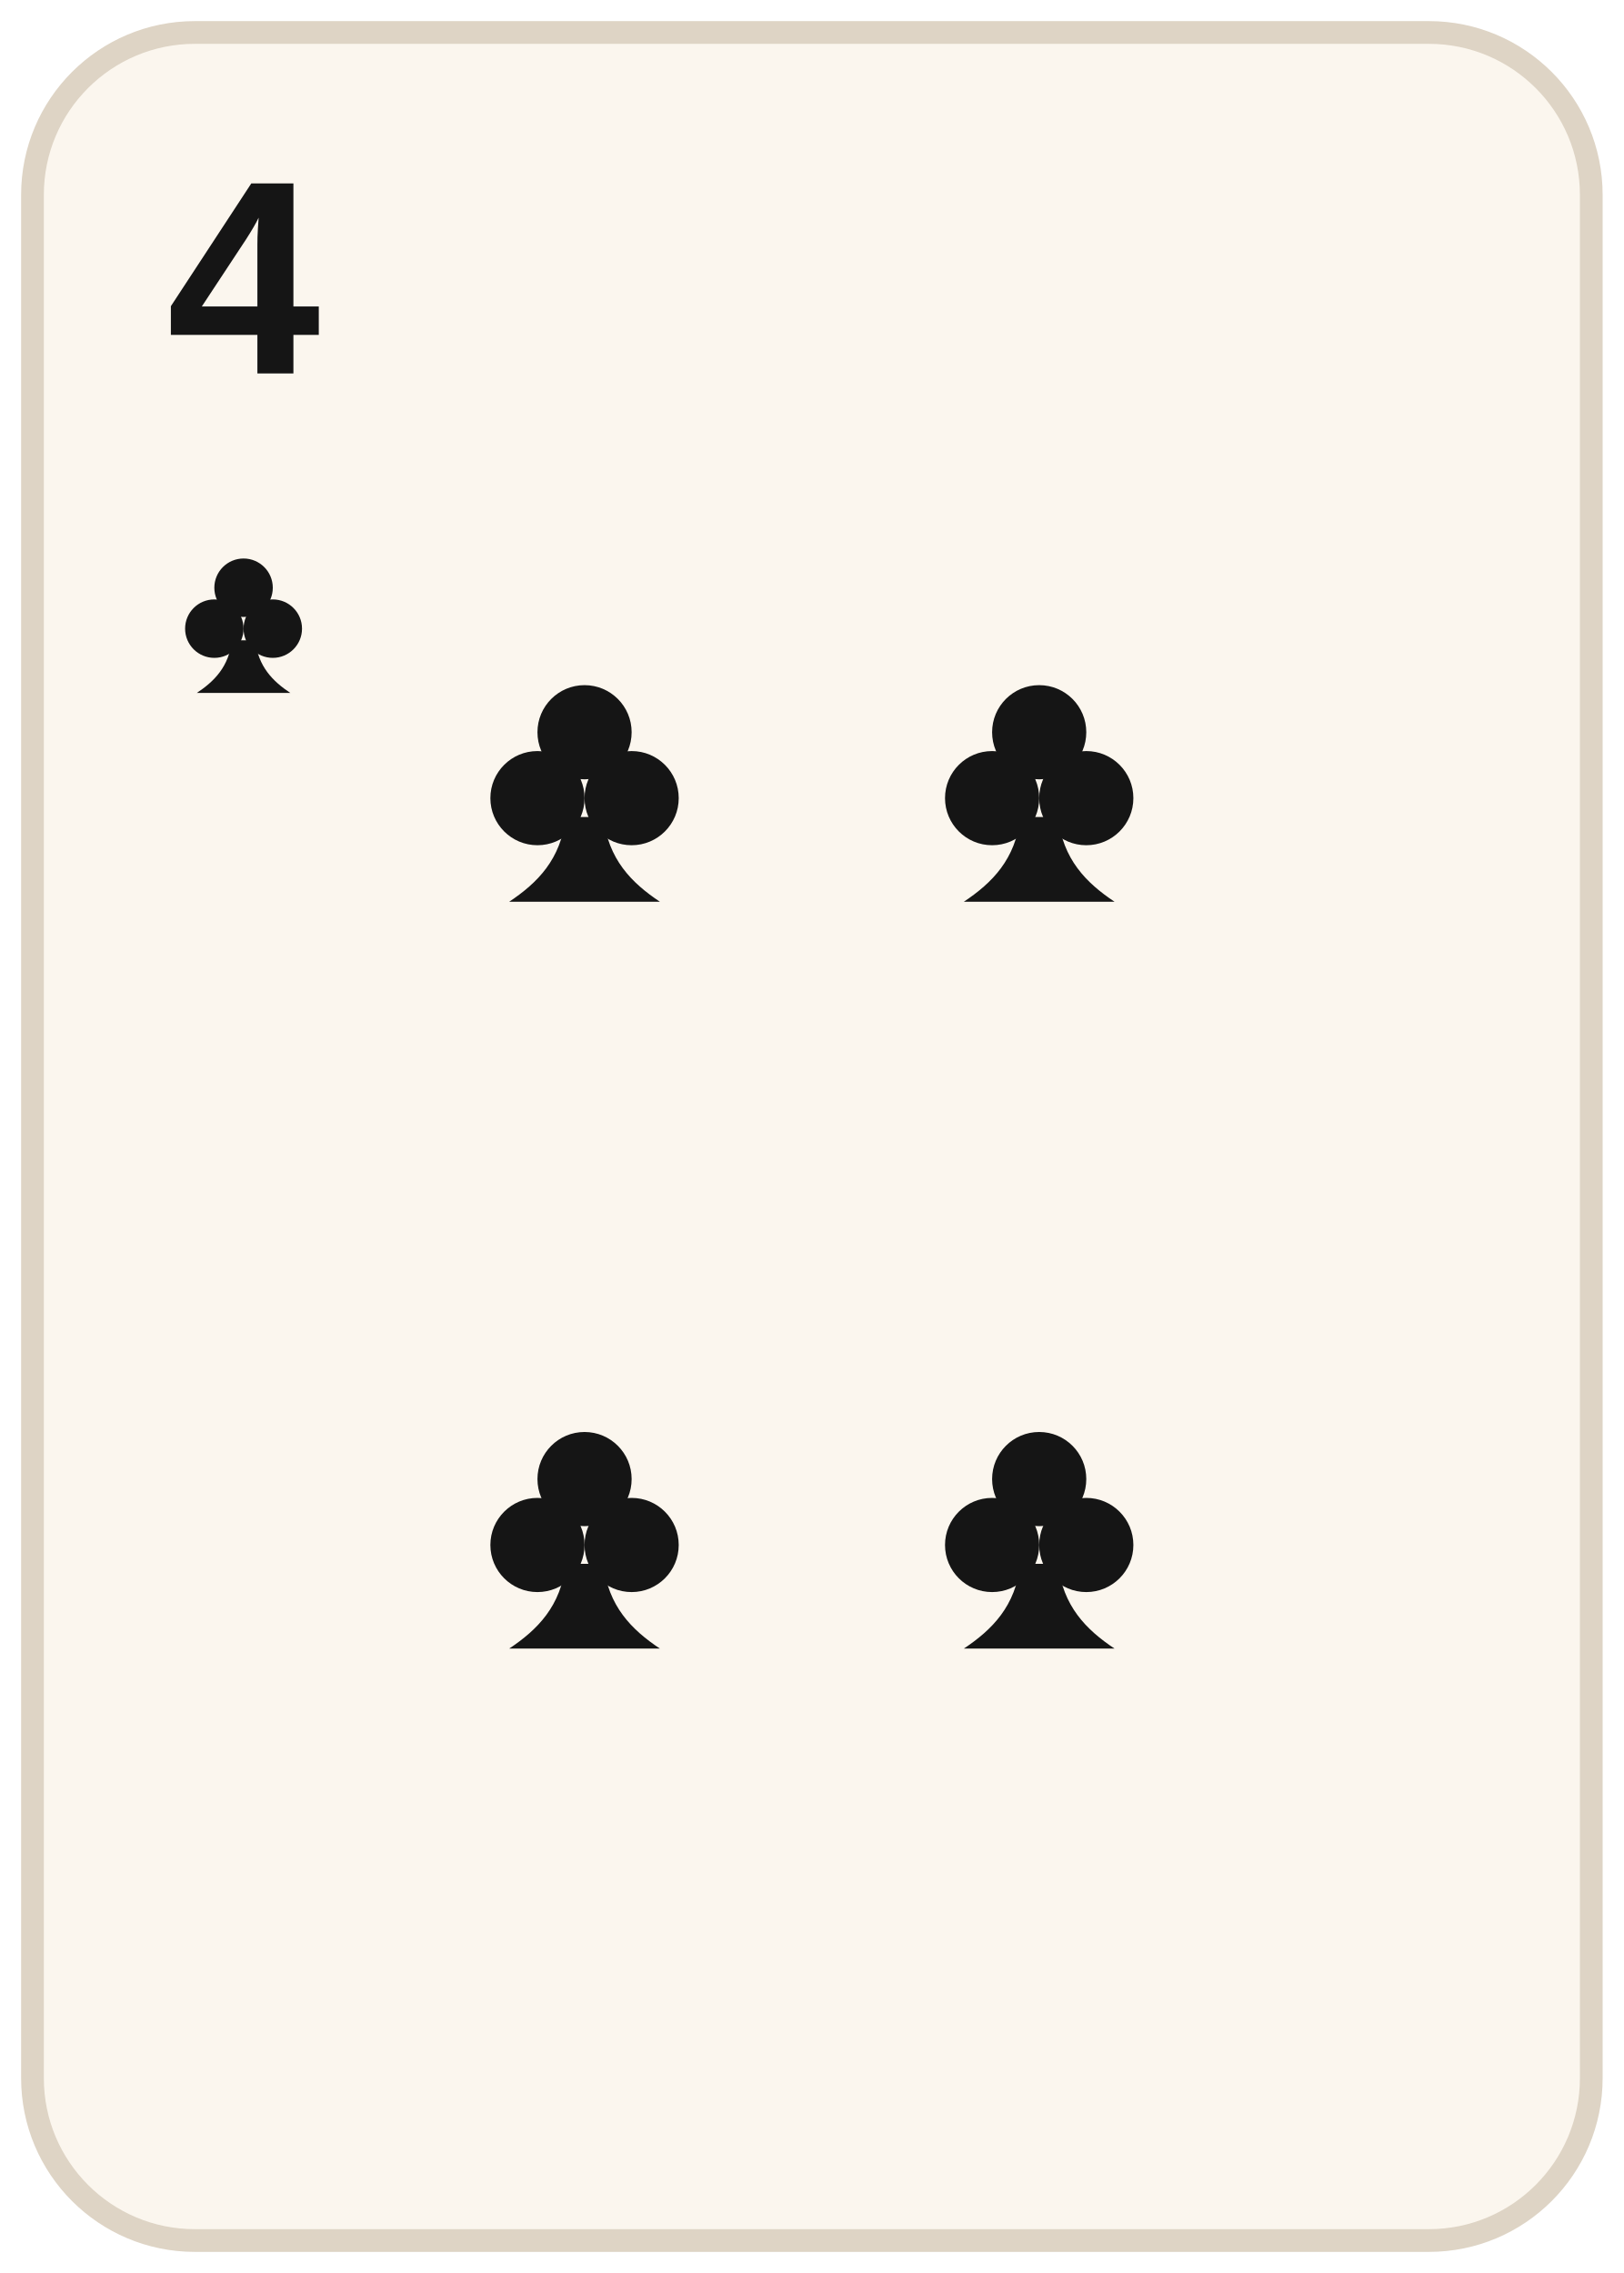
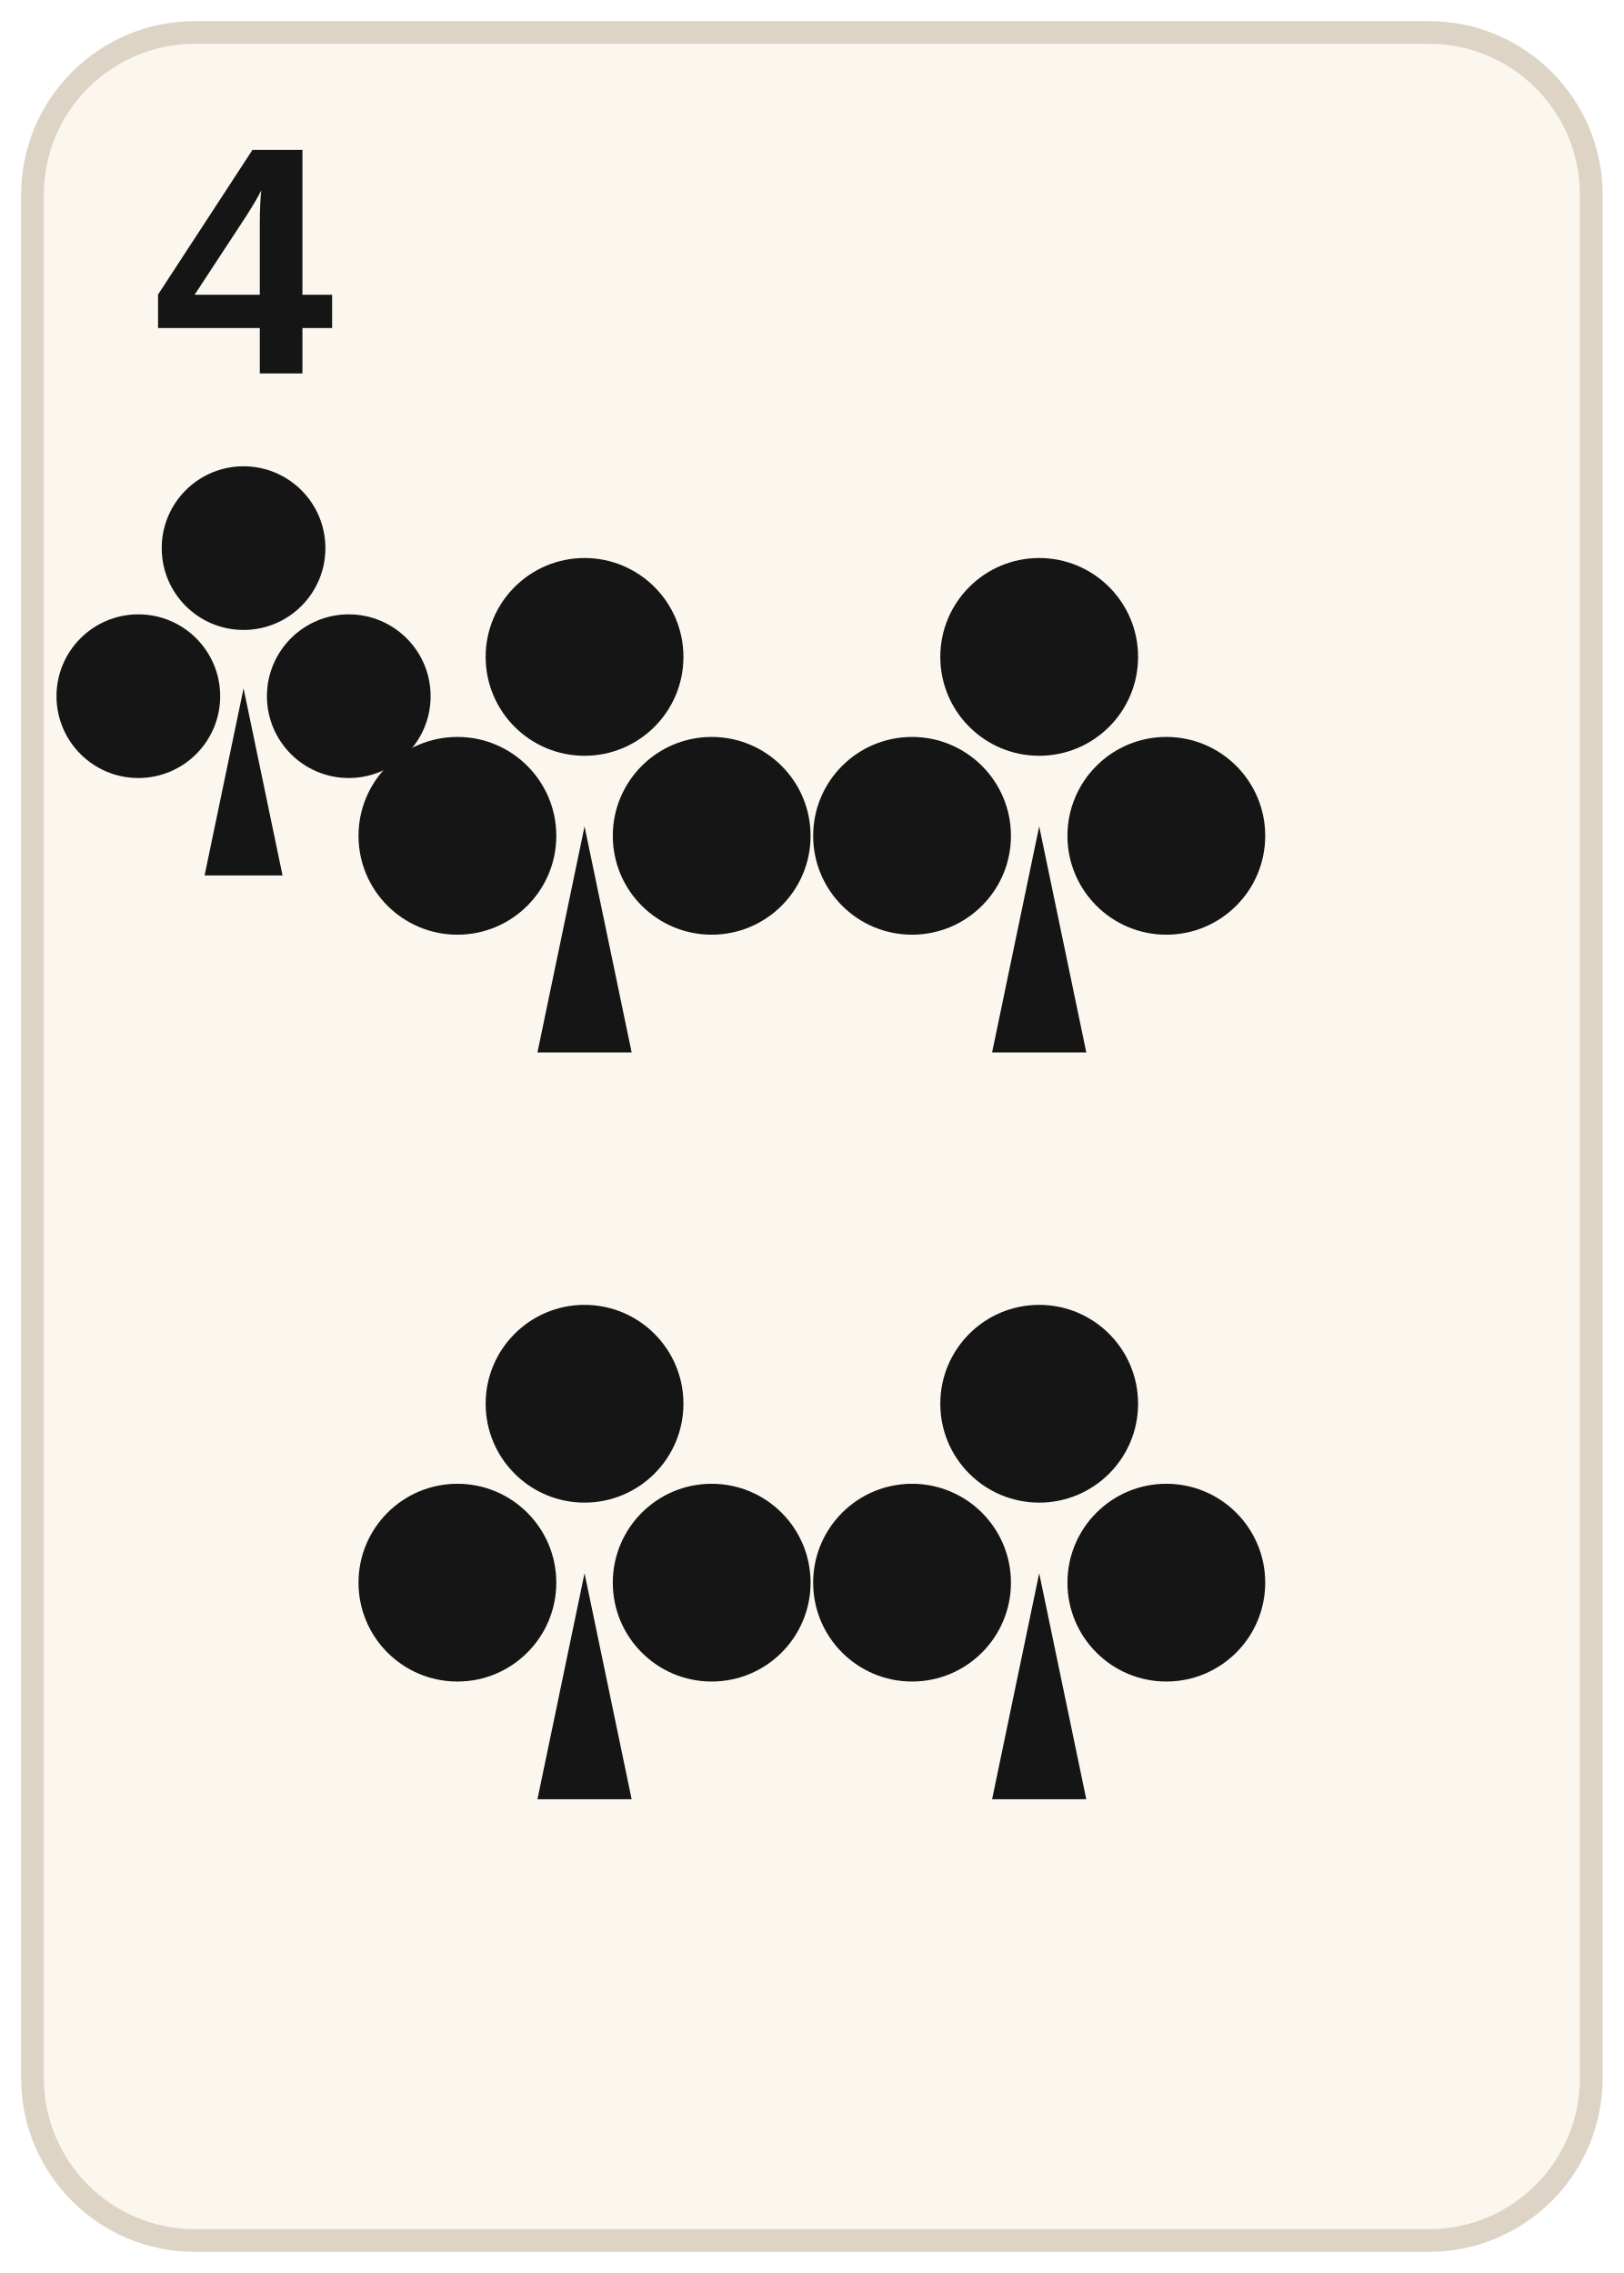
<svg xmlns="http://www.w3.org/2000/svg" viewBox="0 0 100 140" role="img" aria-label="4 of Clubs">
  <rect x="2" y="2" width="96" height="136" rx="10" fill="#fbf6ee" stroke="#ded4c5" stroke-width="1.4" />
  <g font-family="Haskoy,-apple-system,BlinkMacSystemFont,'Segoe UI',Arial,sans-serif">
-     <text x="15" y="23" fill="#151515" font-size="17" font-weight="600" text-anchor="middle">4</text>
-     <g fill="#151515" transform="translate(15 38) scale(0.18)">
-       <circle cx="0" cy="-10" r="10" />
-       <circle cx="-10" cy="4" r="10" />
-       <circle cx="10" cy="4" r="10" />
-       <path d="M-4 8c-1 9-6 14-12 18h32c-6-4-11-9-12-18Z" />
+     <text x="15" y="23" fill="#151515" font-size="20" font-weight="700" text-anchor="middle">4</text>
+     <g fill="#151515" transform="translate(15 40) scale(0.24)">
+       <path d="M-21-26a21 21 0 1 0 42 0 21 21 0 1 0-42 0ZM-48 12a21 21 0 1 0 42 0 21 21 0 1 0-42 0ZM6 12a21 21 0 1 0 42 0 21 21 0 1 0-42 0ZM0 10 10 58H-10Z" />
    </g>
  </g>
  <g>
    <g fill="#151515" transform="translate(36 48) scale(0.29)">
-       <circle cx="0" cy="-10" r="10" />
-       <circle cx="-10" cy="4" r="10" />
-       <circle cx="10" cy="4" r="10" />
-       <path d="M-4 8c-1 9-6 14-12 18h32c-6-4-11-9-12-18Z" />
+       <path d="M-21-26a21 21 0 1 0 42 0 21 21 0 1 0-42 0ZM-48 12a21 21 0 1 0 42 0 21 21 0 1 0-42 0ZM6 12a21 21 0 1 0 42 0 21 21 0 1 0-42 0ZM0 10 10 58H-10Z" />
    </g>
    <g fill="#151515" transform="translate(64 48) scale(0.29)">
-       <circle cx="0" cy="-10" r="10" />
-       <circle cx="-10" cy="4" r="10" />
-       <circle cx="10" cy="4" r="10" />
-       <path d="M-4 8c-1 9-6 14-12 18h32c-6-4-11-9-12-18Z" />
+       <path d="M-21-26a21 21 0 1 0 42 0 21 21 0 1 0-42 0ZM-48 12a21 21 0 1 0 42 0 21 21 0 1 0-42 0ZM6 12a21 21 0 1 0 42 0 21 21 0 1 0-42 0ZM0 10 10 58H-10Z" />
    </g>
    <g fill="#151515" transform="translate(36 94) scale(0.29)">
-       <circle cx="0" cy="-10" r="10" />
-       <circle cx="-10" cy="4" r="10" />
-       <circle cx="10" cy="4" r="10" />
-       <path d="M-4 8c-1 9-6 14-12 18h32c-6-4-11-9-12-18Z" />
+       <path d="M-21-26a21 21 0 1 0 42 0 21 21 0 1 0-42 0ZM-48 12a21 21 0 1 0 42 0 21 21 0 1 0-42 0ZM6 12a21 21 0 1 0 42 0 21 21 0 1 0-42 0ZM0 10 10 58H-10Z" />
    </g>
    <g fill="#151515" transform="translate(64 94) scale(0.29)">
-       <circle cx="0" cy="-10" r="10" />
-       <circle cx="-10" cy="4" r="10" />
-       <circle cx="10" cy="4" r="10" />
-       <path d="M-4 8c-1 9-6 14-12 18h32c-6-4-11-9-12-18Z" />
+       <path d="M-21-26a21 21 0 1 0 42 0 21 21 0 1 0-42 0ZM-48 12a21 21 0 1 0 42 0 21 21 0 1 0-42 0ZM6 12a21 21 0 1 0 42 0 21 21 0 1 0-42 0ZM0 10 10 58H-10Z" />
    </g>
  </g>
</svg>
